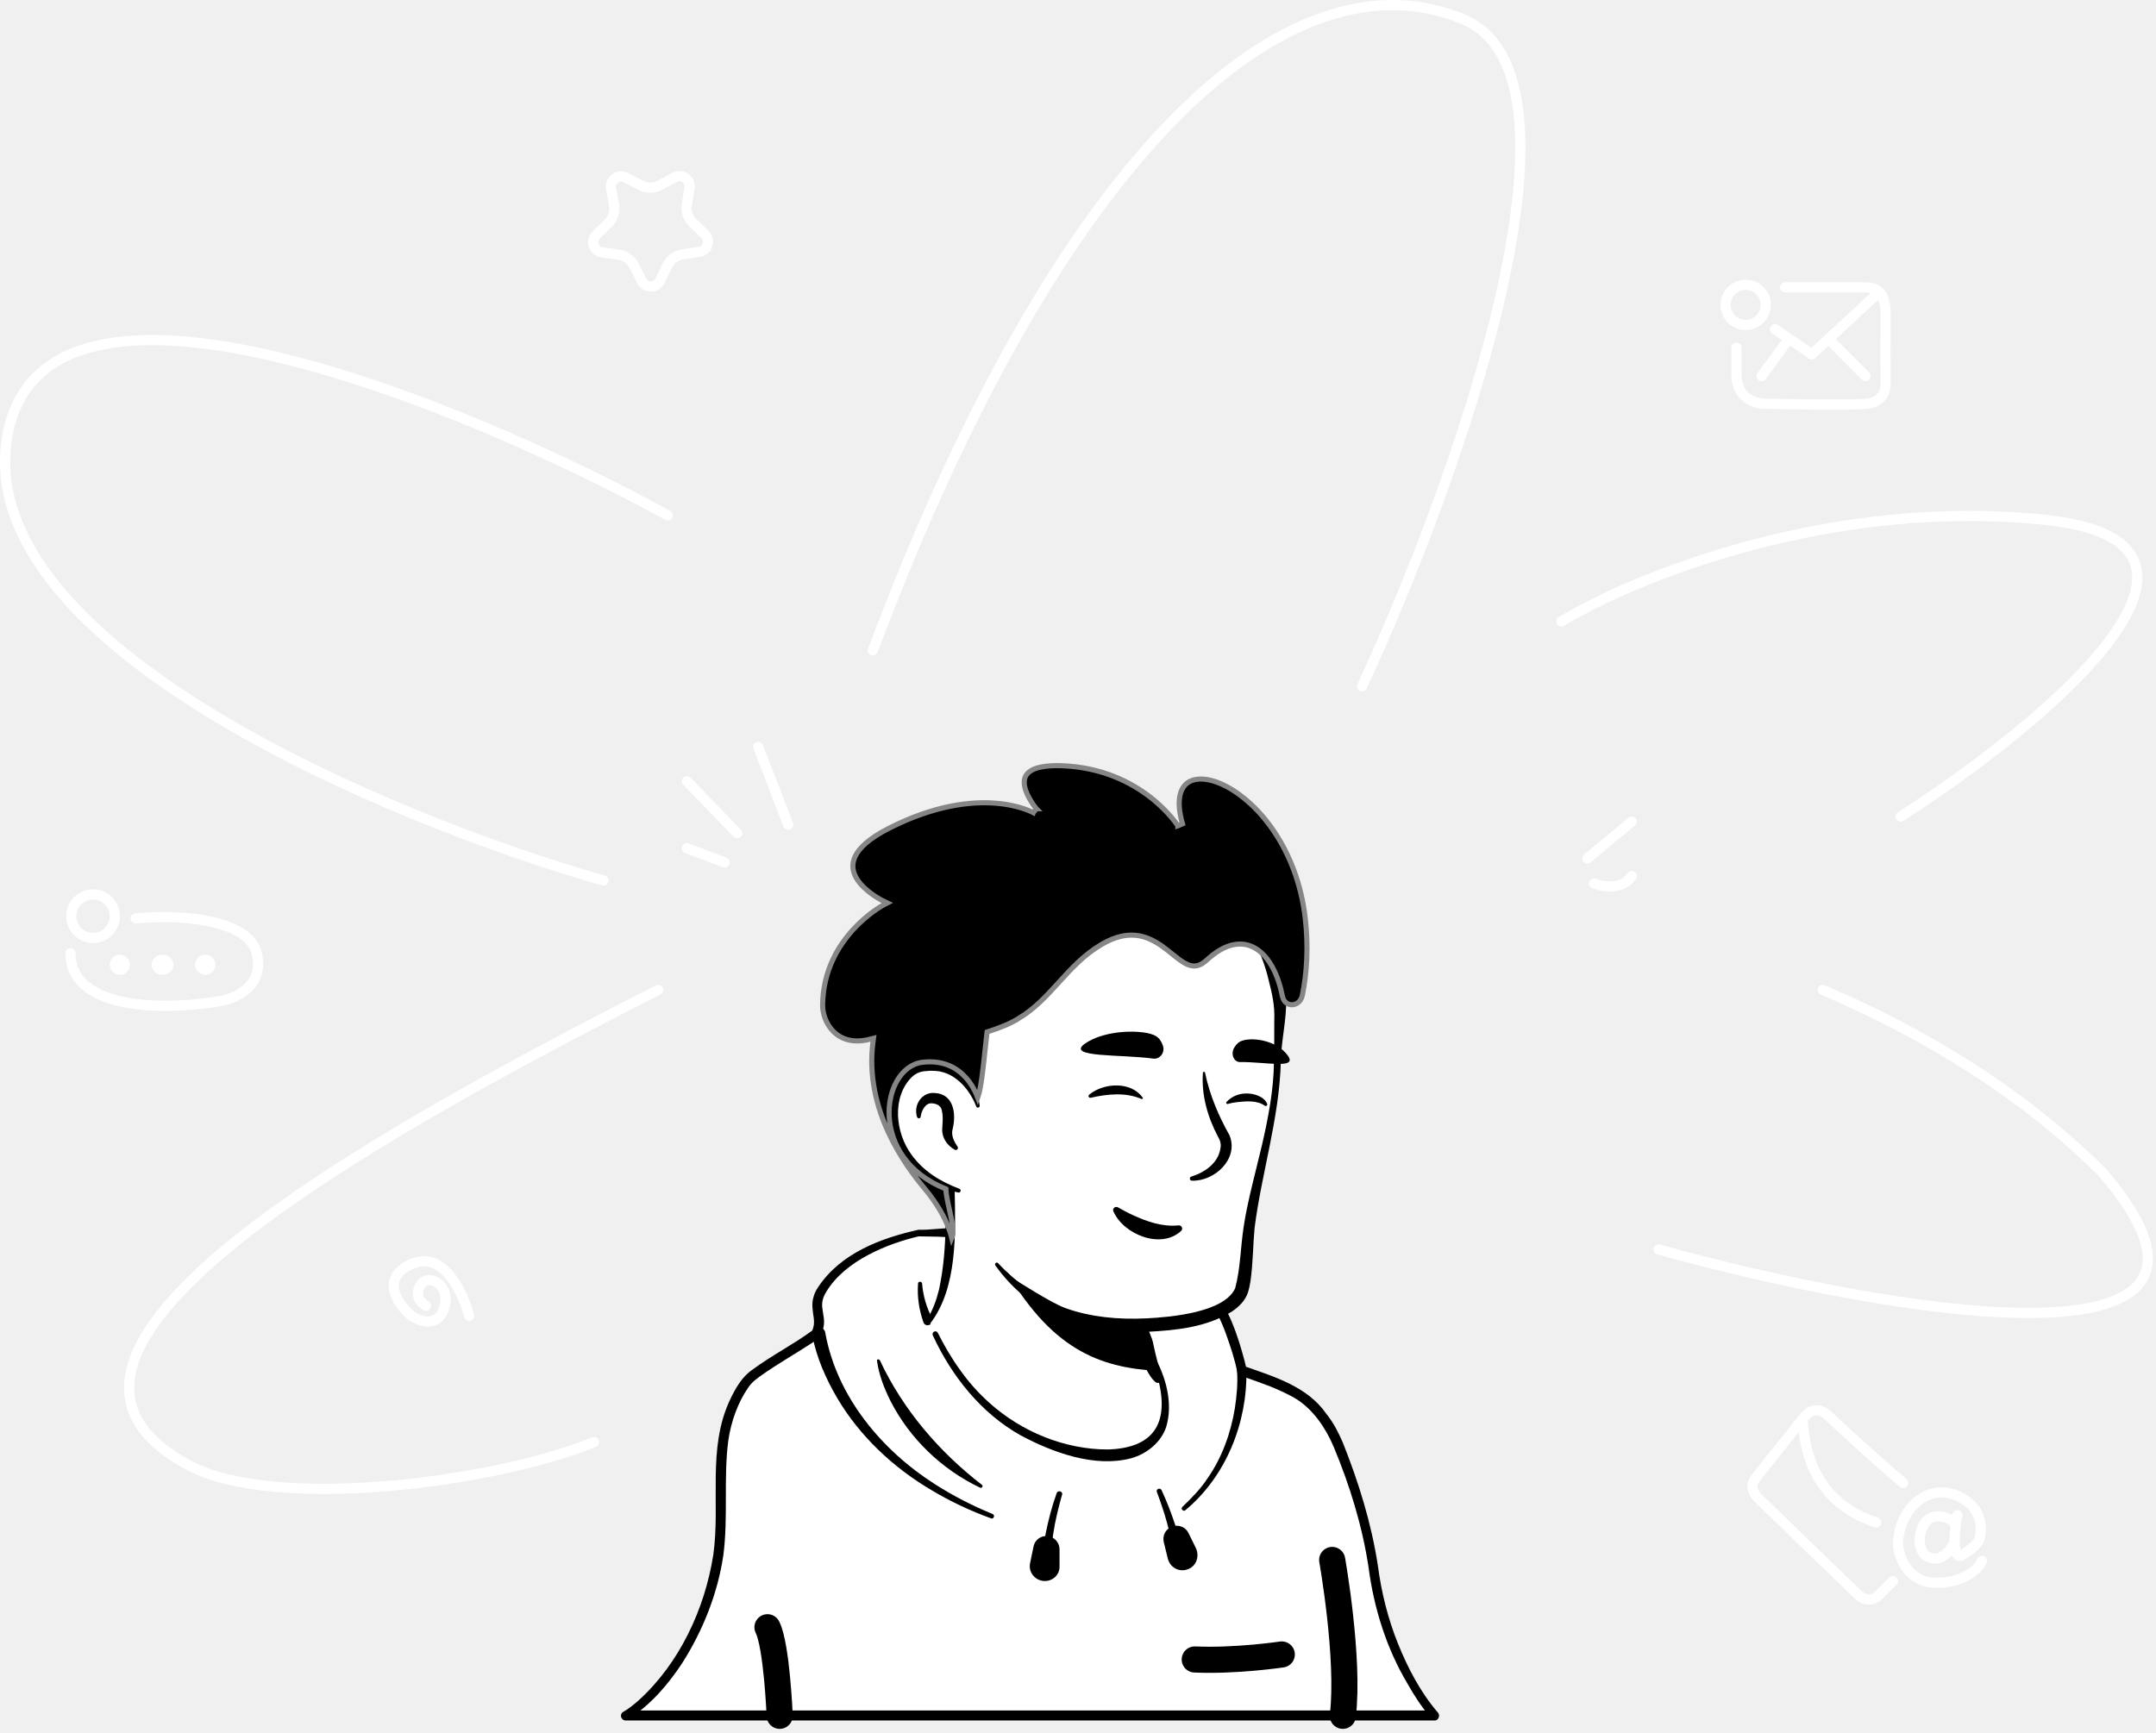
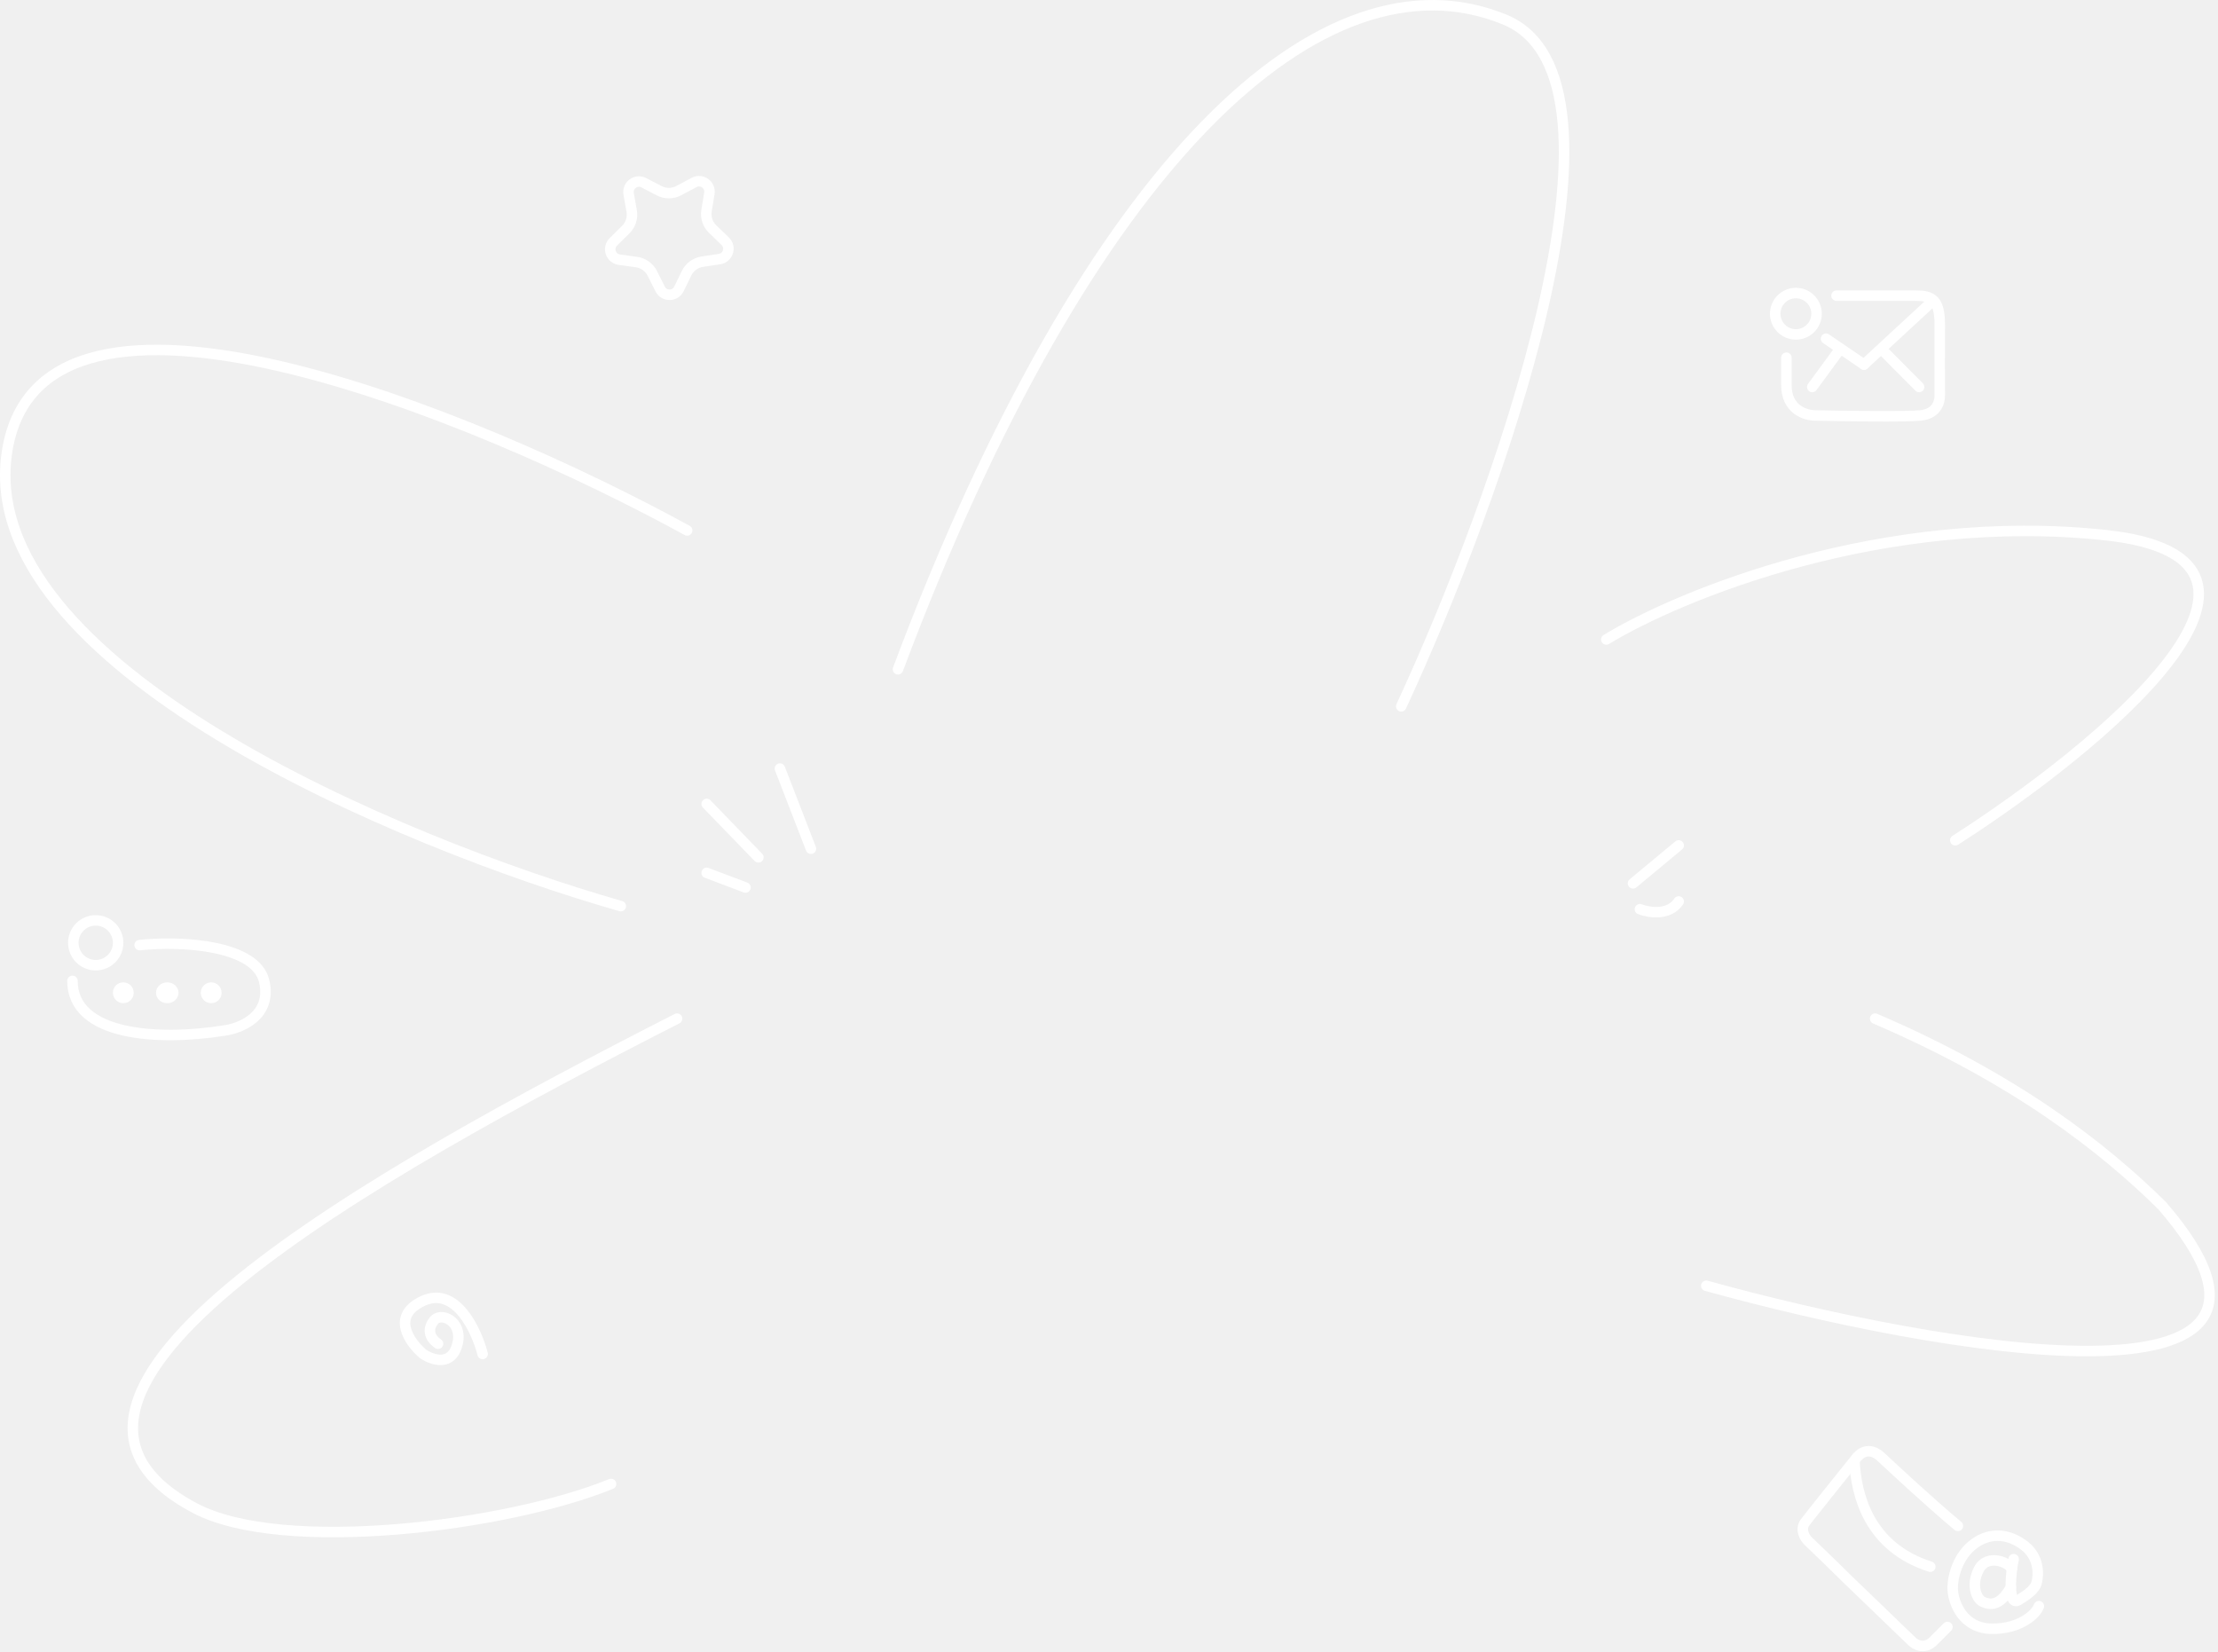
- <svg xmlns="http://www.w3.org/2000/svg" width="423" height="340" viewBox="0 0 423 340" fill="none">
-   <path d="M269.414 307.361C268.247 298.271 263.088 282.979 259.956 278.864C256.517 274.381 255.104 272.968 243.619 269.099C243.005 266.028 240.733 258.29 238.031 255.035C233.916 248.832 222.677 247.42 219.299 248.157C219.299 248.157 201.12 241.77 180.178 241.77C173.545 243.243 165.868 246.253 161.692 252.579C158.867 256.755 162.06 258.106 160.648 261.914C160.279 262.896 151.681 267.809 148.181 270.757C146.584 272.047 144.803 275.302 143.575 279.54C141.118 288.199 143.759 300.175 140.688 310.616C134.792 330.76 122.816 336.778 122.816 336.778H281.512C281.39 336.717 271.932 326.522 269.414 307.361Z" fill="white" />
-   <path d="M268.493 307.482C267.264 299.437 264.808 291.453 261.676 283.96C260.14 280.337 257.806 276.836 254.551 274.687C252.893 273.643 251.051 272.844 249.147 272.046C247.243 271.309 245.278 270.633 243.374 269.958C243.067 269.835 242.821 269.589 242.76 269.282C242.514 268.054 242.207 266.887 241.839 265.659C240.242 260.684 238.522 255.157 233.855 252.27C230.293 250.121 226.055 249.077 221.94 248.892C221.142 248.892 220.282 248.892 219.545 249.015H219.299C219.238 249.015 219.115 249.015 219.054 248.954C216.106 247.541 212.851 246.681 209.657 245.822C200.076 243.611 190.066 242.689 180.239 242.628C174.221 244.041 165.807 247.357 162.122 253.498C161.508 254.481 161.201 255.464 161.324 256.569C161.447 257.797 161.876 259.149 161.569 260.438C161.447 260.991 161.324 261.605 161.078 262.097C160.587 262.772 159.788 263.202 159.174 263.632C155.981 265.72 152.726 267.562 149.655 269.712C148.611 270.449 147.628 271.125 146.891 272.169C144.742 275.239 143.452 278.924 142.899 282.609C141.917 290.102 142.899 297.717 141.917 305.21C140.811 312.702 137.925 319.949 133.871 326.336C131.046 330.636 127.607 334.627 123.247 337.391L122.817 335.672H281.513L280.837 337.207C278.995 335.119 277.521 332.846 276.169 330.451C271.993 323.45 269.537 315.527 268.493 307.482ZM270.335 307.236C271.011 312.457 272.3 317.616 274.266 322.529C276.231 327.381 278.688 332.109 282.127 336.101C282.618 336.654 282.188 337.698 281.451 337.637H122.755C122.264 337.637 121.834 337.207 121.834 336.716C121.834 336.347 122.018 336.04 122.325 335.917C123.308 335.364 124.291 334.566 125.212 333.768C133.257 326.521 138.293 315.773 139.951 305.087C141.364 295.076 138.723 284.267 143.206 274.748C144.25 272.537 145.54 270.203 147.628 268.791C151.436 265.966 155.612 263.878 159.358 261.114C159.42 261.114 159.42 261.052 159.42 261.052C159.358 261.114 159.297 261.237 159.297 261.298C159.666 260.438 159.788 259.701 159.666 258.719C159.481 257.49 159.174 255.832 159.604 254.543C159.788 253.806 160.157 253.13 160.525 252.577C164.947 245.944 172.747 242.997 180.178 241.338C182.266 241.4 184.416 241.031 186.504 241.031C189.39 241.031 192.338 241.461 195.225 241.83C203.516 243.119 211.5 245.33 219.668 247.111L219.115 247.05C221.019 246.681 222.8 246.866 224.642 247.111C236.434 248.892 240.426 254.051 243.62 265.044C243.988 266.273 244.295 267.501 244.602 268.791L243.988 268.054C249.884 270.142 256.517 272.046 260.263 277.512C261.614 279.17 262.597 281.135 263.457 283.1C266.589 290.962 269.045 298.884 270.335 307.236Z" fill="black" />
-   <path d="M172.625 266.947C177.17 276.651 184.232 284.881 192.646 291.391C192.953 291.636 192.646 292.127 192.278 291.943C184.785 288.381 178.459 282.301 174.713 274.931C173.485 272.475 172.441 269.834 172.072 267.07C171.949 266.763 172.441 266.64 172.625 266.947Z" fill="black" />
-   <path d="M244.541 268.974C244.725 279.231 240.549 289.733 232.565 296.365C232.381 296.55 232.135 296.488 231.951 296.304C231.767 296.12 231.828 295.874 232.013 295.69C233.794 293.97 235.575 292.189 236.926 290.101C239.751 286.048 241.47 281.257 242.269 276.405C242.637 274.01 242.883 271.431 242.699 269.036C242.637 267.869 244.48 267.746 244.541 268.974Z" fill="black" />
-   <path d="M208.368 293.356C206.956 298.331 205.789 303.735 206.465 308.894C206.649 310.061 204.868 310.368 204.622 309.14C204.315 306.315 204.683 303.551 205.175 300.849C205.728 298.147 206.403 295.567 207.324 292.988C207.57 292.374 208.614 292.681 208.368 293.356Z" fill="black" />
-   <path d="M227.898 292.437C229.925 296.798 231.338 301.343 232.443 305.949C232.566 306.44 232.259 306.931 231.768 307.054C231.276 307.177 230.785 306.87 230.662 306.379C230.048 302.939 229.25 299.5 228.144 296.122C227.776 295.017 227.407 293.911 226.977 292.806C226.731 292.253 227.591 291.823 227.898 292.437Z" fill="black" />
-   <path d="M161.938 261.667C164.21 274.073 172.931 284.575 183.433 291.269C186.995 293.542 190.803 295.507 194.734 297.104C194.979 297.226 195.102 297.472 194.979 297.718C194.918 297.963 194.611 298.086 194.427 297.963C190.373 296.49 186.443 294.647 182.758 292.436C175.265 288.014 168.694 281.873 164.272 274.38C161.999 270.511 160.218 266.458 159.359 262.036C159.236 261.299 159.727 260.623 160.464 260.5C161.14 260.316 161.877 260.869 161.938 261.667Z" fill="black" />
-   <path d="M204.682 310.247C202.963 310.063 201.734 308.466 202.103 306.747L202.778 303.492C203.024 302.202 204.252 301.281 205.542 301.465C206.832 301.588 207.876 302.693 207.876 304.044V307.361C207.937 309.08 206.463 310.431 204.682 310.247Z" fill="black" />
-   <path d="M232.995 307.973C231.337 308.587 229.556 307.605 229.126 305.885L228.327 302.63C228.02 301.34 228.696 300.051 229.986 299.559C231.214 299.129 232.626 299.682 233.179 300.849L234.653 303.858C235.39 305.516 234.653 307.42 232.995 307.973Z" fill="black" />
-   <path d="M152.971 336.716C152.971 336.716 152.419 323.021 150.576 319.336" stroke="black" stroke-width="5.126" stroke-miterlimit="10" stroke-linecap="round" stroke-linejoin="round" />
-   <path d="M261.369 306.133C261.369 306.133 264.808 325.417 263.457 336.717" stroke="black" stroke-width="5.126" stroke-miterlimit="10" stroke-linecap="round" stroke-linejoin="round" />
-   <path d="M251.482 324.68C251.482 324.68 242.392 326.031 234.408 325.662" stroke="black" stroke-width="5.126" stroke-miterlimit="10" stroke-linecap="round" stroke-linejoin="round" />
-   <path d="M181.161 259.458C180.301 257.001 179.932 254.483 180.117 251.904C180.117 251.658 180.301 251.535 180.547 251.535C180.731 251.535 180.915 251.719 180.915 251.904C181.099 254.237 181.775 256.633 182.88 258.659C183.433 259.888 181.591 260.686 181.161 259.458Z" fill="black" />
-   <path d="M222.676 262.712C220.957 258.843 216.719 256.878 212.973 255.526C210.639 254.789 208.059 254.237 205.603 253.868C199.646 252.947 191.232 251.535 185.275 250.92C185.213 250.92 185.213 250.798 185.275 250.798C186.994 250.613 188.714 250.613 190.433 250.613C195.592 250.736 200.751 251.289 205.849 252.087C210.946 252.886 216.412 254.421 220.281 258.106C221.509 259.396 222.615 260.87 222.922 262.651C222.983 262.835 222.738 262.896 222.676 262.712Z" fill="black" />
-   <path d="M228.39 278.495C227.1 284.821 218.748 288.629 204.684 282.917C190.067 277.021 183.741 262.957 182.145 258.781C190.804 242.568 184.785 231.329 184.785 231.329C204.745 229.609 222.187 252.947 222.187 252.947L224.889 264.493C225.135 265.476 225.626 266.335 226.363 266.949C227.653 269.222 229.188 274.442 228.39 278.495Z" fill="white" />
-   <path d="M181.837 258.965C183.004 257.184 183.741 255.096 184.232 253.069C185.153 248.831 185.46 244.532 185.522 240.233V238.636C185.337 237.04 184.785 235.381 184.171 233.907C183.372 231.942 186.259 230.714 187.18 232.679C187.303 232.925 187.303 233.355 187.303 233.6C187.487 241.953 187.855 252.7 182.574 259.64C182.205 260.009 181.468 259.456 181.837 258.965Z" fill="black" />
-   <path d="M222.862 252.823C223.783 253.376 224.09 254.113 224.213 254.85C224.582 256.324 224.459 257.921 224.827 259.456C225.135 260.93 226.056 262.342 226.301 263.878C226.608 265.475 227.53 268.852 227.898 270.511C228.021 270.879 227.775 271.309 227.345 271.37C227.1 271.432 226.916 271.37 226.731 271.248C225.933 270.572 225.564 269.896 225.073 269.037C224.275 267.563 223.722 266.212 223.231 264.553C222.801 263.079 222.985 261.483 222.616 259.947C222.309 258.473 221.45 257.061 221.143 255.525C220.958 254.788 220.897 253.99 221.45 253.069C221.818 252.7 222.432 252.577 222.862 252.823Z" fill="black" />
-   <path d="M227.285 269.036C215.554 268.422 205.974 264.737 196.639 248.094C204.5 255.034 213.773 257.674 223.538 258.903L224.828 264.553C225.074 265.536 226.548 268.422 227.285 269.036Z" fill="black" />
-   <path d="M226.793 266.764C228.881 270.695 230.11 275.608 228.82 279.968C227.837 283.039 225.012 285.312 221.941 286.171C214.817 288.075 206.588 285.066 200.262 281.688C192.462 277.328 186.689 270.019 183.004 262.035C182.759 261.421 183.619 260.93 183.987 261.544C185.277 264.123 186.751 266.641 188.409 268.914C190.067 271.247 191.971 273.397 194.12 275.301C200.385 280.951 208.86 284.452 217.335 284.452C226.056 284.206 229.373 279.6 227.346 271.125C227.039 269.774 226.548 268.361 225.872 267.194C225.503 266.703 226.425 266.15 226.793 266.764Z" fill="black" />
-   <path d="M250.56 193.006C251.666 198.165 250.806 201.605 250.314 215.853C244.664 239.436 245.094 252.517 241.962 255.65C239.505 258.106 224.827 261.3 213.957 258.536C208.429 257.124 203.762 253.93 199.954 251.658C195.164 248.771 191.54 239.375 188.101 233.663C185.399 229.18 185.092 235.076 181.591 231.207C176.739 225.925 170.905 215.3 173.791 196.507C178.459 166.045 202.595 162.483 220.467 165.861C238.4 169.239 247.612 179.434 250.56 193.006Z" fill="white" />
-   <path d="M184.601 236.612C182.451 233.05 179.381 230.102 177.415 226.417C171.458 215.239 170.23 201.667 173.669 189.507C180.855 163.59 206.894 159.782 229.495 167.397C242.147 171.696 251.052 182.382 252.341 195.832C252.464 200.131 251.359 204.123 251.297 208.361C250.99 219.538 247.49 230.286 246.139 241.034C245.831 244.411 245.832 247.974 245.34 251.413C245.217 252.15 245.095 252.825 244.849 253.624C244.296 255.282 243.068 256.449 241.717 257.37C236.619 260.502 230.846 261.055 225.073 261.362C213.036 261.853 202.473 258.353 195.287 248.342C195.041 247.974 195.533 247.544 195.84 247.912C203.885 256.51 213.527 259.274 224.95 258.721C229.802 258.475 240.181 257.554 242.331 252.825C243.375 248.956 243.375 244.903 243.989 240.849C244.665 236.059 246.507 229.365 247.613 224.636C248.841 219.293 249.885 213.888 249.946 208.422C250.008 205.659 250.008 202.895 250.008 200.131C250.131 197.368 249.578 194.973 248.902 192.332C246.446 181.83 238.892 173.109 228.697 169.24C218.686 165.371 207.079 164.388 196.822 167.766C186.382 171.082 179.258 180.049 176.556 190.489C175.143 195.648 174.406 201.053 174.038 206.396C173.73 211.8 174.283 217.328 176.433 222.364C177.968 226.171 180.486 229.488 183.434 232.251L186.321 235.261C187.672 236.489 185.584 238.086 184.601 236.612Z" fill="black" />
-   <path d="M191.847 217.082C191.847 217.082 189.943 207.869 180.977 208.975C173.239 209.958 170.536 228.505 188.101 233.664" fill="white" />
-   <path d="M187.303 225.617C185.89 224.819 184.907 223.468 184.846 221.809C184.907 220.581 185.092 219.169 184.785 217.94C184.6 216.773 183.372 216.466 182.451 216.528C181.468 216.712 180.854 217.94 180.67 218.923C180.67 218.984 180.608 219.169 180.608 219.23C180.547 219.537 180.056 219.537 179.933 219.23C179.134 216.835 180.915 214.194 183.495 214.501C187.118 214.747 187.61 218.554 186.934 221.441C186.566 222.669 187.057 223.775 187.732 224.819L187.855 225.003C188.162 225.371 187.671 225.863 187.303 225.617Z" fill="black" />
-   <path d="M236.435 210.57C237.356 214.931 239.076 218.984 241.225 222.792C243.129 227.459 238.216 231.881 233.856 231.697C233.364 231.697 233.303 231.021 233.733 230.898C236.496 230.039 239.014 228.196 239.444 225.371C239.629 224.511 239.383 223.774 238.953 223.037C236.926 219.23 235.698 214.869 236.005 210.57C236.005 210.263 236.435 210.263 236.435 210.57Z" fill="black" />
-   <path d="M191.541 217.141C190.129 213.518 187.058 210.079 182.943 210.14C182.575 210.079 181.961 210.202 181.592 210.202C180.548 210.263 179.688 210.631 178.89 211.368C174.959 215.299 175.635 222.239 178.829 226.599C179.934 228.135 181.347 229.486 182.943 230.591C184.54 231.697 186.321 232.557 188.225 233.293C188.655 233.416 188.471 234.092 188.041 234.03C183.926 233.171 179.995 231.144 177.293 227.766C173.117 222.73 172.257 214.316 177.232 209.403C178.337 208.42 179.873 207.683 181.408 207.683C181.899 207.683 182.636 207.561 183.128 207.683C185.707 207.806 188.164 209.096 189.76 211.123C191.173 212.842 191.971 214.93 192.217 217.019C192.217 217.387 191.664 217.51 191.541 217.141Z" fill="black" />
-   <path d="M231.096 162.07L231.097 162.07L231.096 162.07ZM231.096 162.07L231.096 162.069L231.093 162.065L231.08 162.044C231.067 162.024 231.048 161.994 231.021 161.955C230.968 161.876 230.887 161.758 230.778 161.606C230.559 161.302 230.226 160.864 229.776 160.335C228.876 159.276 227.509 157.854 225.649 156.412C221.93 153.531 216.24 150.57 208.349 150.268C204.942 150.146 203.027 150.669 202.015 151.413C201.056 152.118 200.836 153.081 201 154.144C201.169 155.234 201.741 156.37 202.296 157.258C202.571 157.697 202.835 158.064 203.029 158.321C203.126 158.449 203.206 158.55 203.261 158.617C203.288 158.651 203.309 158.677 203.323 158.693L203.339 158.712L203.342 158.716L203.343 158.717L203.343 158.717L203.343 158.717C203.343 158.717 203.343 158.717 203.342 158.717L202.715 159.473C202.714 159.475 202.714 159.475 202.714 159.475L202.714 159.475L202.714 159.475L202.71 159.473L202.692 159.463C202.674 159.454 202.647 159.439 202.609 159.419C202.533 159.38 202.416 159.322 202.26 159.25C201.947 159.107 201.475 158.91 200.851 158.7C199.601 158.28 197.74 157.809 195.316 157.621C190.474 157.244 183.365 157.992 174.386 162.558C170.478 164.55 168.549 166.435 167.77 168.081C167.009 169.687 167.308 171.145 168.084 172.424C168.872 173.723 170.141 174.81 171.242 175.582C171.788 175.965 172.283 176.263 172.641 176.466C172.82 176.567 172.964 176.644 173.063 176.696C173.112 176.721 173.15 176.74 173.175 176.753L173.202 176.767L173.209 176.77L173.21 176.77L173.21 176.77L173.21 176.77L174.098 177.199L173.227 177.662L173.227 177.662L173.227 177.662L173.226 177.662L173.221 177.665L173.199 177.677C173.178 177.688 173.147 177.706 173.106 177.729C173.023 177.777 172.899 177.848 172.741 177.945C172.424 178.139 171.969 178.433 171.42 178.828C170.322 179.618 168.854 180.813 167.381 182.425C164.436 185.648 161.483 190.526 161.393 197.187L161.393 197.189C161.365 198.849 162.044 200.969 163.541 202.452C165.01 203.908 167.313 204.793 170.658 203.943L171.373 203.761L171.277 204.492C169.526 217.837 177.683 228.805 181.482 233.34L181.483 233.341C183.976 236.332 185.339 238.974 186.079 240.88C186.413 241.739 186.62 242.448 186.747 242.971C186.845 242.746 186.909 242.47 186.94 242.136C187.012 241.367 186.894 240.399 186.688 239.32C186.563 238.666 186.413 238.004 186.263 237.339C186.163 236.899 186.063 236.458 185.97 236.016C185.771 235.073 185.605 234.141 185.577 233.327C177.945 230.272 174.757 224.431 174.458 219.164C174.308 216.506 174.893 213.988 176.021 212.057C177.148 210.127 178.844 208.747 180.911 208.476L180.914 208.476C185.028 207.962 187.763 209.545 189.509 211.494C190.699 212.822 191.424 214.312 191.834 215.405C191.909 215.189 191.983 214.943 192.055 214.667C192.275 213.821 192.462 212.757 192.633 211.528C192.846 210.008 193.031 208.269 193.229 206.413C193.352 205.257 193.48 204.056 193.622 202.834L193.659 202.515L193.965 202.416C196.225 201.683 198.205 200.9 199.81 199.889L199.821 199.882L199.821 199.883C202.993 197.997 205.337 195.422 207.748 192.772L207.767 192.752C210.172 190.11 212.644 187.398 216.034 185.389C219.022 183.603 221.511 183.242 223.665 183.673C225.798 184.099 227.534 185.289 229.034 186.461C229.355 186.711 229.659 186.956 229.953 187.193C230.365 187.524 230.758 187.841 231.157 188.141C231.83 188.647 232.453 189.053 233.061 189.303C233.662 189.549 234.233 189.636 234.813 189.522C235.397 189.407 236.041 189.077 236.769 188.4L236.77 188.399C238.609 186.701 240.362 185.728 242.005 185.395C243.659 185.058 245.166 185.379 246.473 186.201C249.05 187.824 250.794 191.354 251.602 195.485C251.86 196.718 252.733 197.219 253.563 197.172C254.41 197.124 255.298 196.5 255.534 195.246L255.535 195.24C256.385 190.989 256.75 185.883 256.081 180.165C254.502 166.68 247.021 157.712 240.661 154.356C237.449 152.661 234.684 152.47 233.066 153.574C231.494 154.648 230.711 157.175 232.001 161.667L231.098 162.069L231.096 162.07Z" fill="black" stroke="#868686" />
-   <path d="M226.241 207.746C227.592 207.93 228.636 206.517 228.145 205.166C227.899 204.429 227.469 203.754 226.794 203.324C224.705 202.034 216.906 201.911 212.791 204.859C209.106 207.561 220.099 206.886 226.241 207.746Z" fill="black" />
-   <path d="M243.253 208.421C242.148 208.421 241.472 207.009 242.025 205.842C242.332 205.228 242.762 204.675 243.376 204.368C245.28 203.447 250.377 203.999 252.65 207.131C254.676 209.895 248.351 208.36 243.253 208.421Z" fill="black" />
-   <path d="M223.968 215.669C220.835 214.318 217.273 214.686 214.018 215.423C213.65 215.546 213.404 215.055 213.711 214.809C216.536 212.475 221.88 212.168 224.152 215.362C224.336 215.485 224.213 215.73 223.968 215.669Z" fill="black" />
-   <path d="M248.105 216.958C246.631 215.914 244.481 216.099 242.762 216.283C242.147 216.344 241.533 216.467 240.858 216.651C240.673 216.713 240.489 216.406 240.612 216.283L240.735 216.16C242.27 214.563 244.665 214.195 246.754 214.993C247.49 215.3 248.227 215.73 248.596 216.59C248.78 216.897 248.35 217.204 248.105 216.958Z" fill="black" />
-   <path d="M231.768 241.523C227.837 245.269 220.406 242.26 218.441 237.715C218.195 237.162 218.809 236.671 219.3 236.917C220.345 237.469 221.266 238.022 222.248 238.452C225.073 239.742 228.021 240.786 231.154 240.479C231.768 240.356 232.198 241.093 231.768 241.523Z" fill="black" />
+ <svg xmlns="http://www.w3.org/2000/svg" width="423" height="315" viewBox="0 0 423 315" fill="none">
  <path d="M18.255 184.073C20.615 184.073 22.528 182.16 22.528 179.8C22.528 177.44 20.615 175.527 18.255 175.527C15.895 175.527 13.982 177.44 13.982 179.8C13.982 182.16 15.895 184.073 18.255 184.073Z" stroke="white" stroke-width="2" />
  <path d="M26.628 180.236C35.247 179.349 48.77 180.398 50.368 187.064C51.967 193.731 45.863 196.169 42.612 196.555C30.233 198.522 13.818 197.596 13.818 187.064" stroke="white" stroke-width="2" stroke-linecap="round" />
  <path d="M23.515 190.316C24.06 190.316 24.501 189.874 24.501 189.33C24.501 188.785 24.06 188.344 23.515 188.344C22.971 188.344 22.529 188.785 22.529 189.33C22.529 189.874 22.971 190.316 23.515 190.316Z" stroke="white" stroke-width="2" />
  <path d="M33.047 189.33C33.047 189.809 32.601 190.316 31.896 190.316C31.192 190.316 30.746 189.809 30.746 189.33C30.746 188.851 31.192 188.344 31.896 188.344C32.601 188.344 33.047 188.851 33.047 189.33Z" stroke="white" stroke-width="2" />
  <path d="M40.277 190.316C40.822 190.316 41.263 189.874 41.263 189.33C41.263 188.785 40.822 188.344 40.277 188.344C39.733 188.344 39.291 188.785 39.291 189.33C39.291 189.874 39.733 190.316 40.277 190.316Z" stroke="white" stroke-width="2" />
  <path d="M342.497 63.775C344.675 63.775 346.441 62.009 346.441 59.831C346.441 57.653 344.675 55.887 342.497 55.887C340.319 55.887 338.553 57.653 338.553 59.831C338.553 62.009 340.319 63.775 342.497 63.775Z" stroke="white" stroke-width="2" />
  <path d="M350.244 56.383C353.134 56.383 361.393 56.383 365.278 56.383C368.425 56.383 369.939 57.079 369.939 61.951C369.939 66.685 369.9 72.817 369.939 75.292C369.966 77.032 369.1 78.958 366.21 79.237C363.32 79.515 351.72 79.353 346.282 79.237C344.262 79.237 340.688 78.091 340.688 73.436V68.216" stroke="white" stroke-width="2" stroke-linecap="round" />
  <path d="M348.248 64.598L355.479 69.528" stroke="white" stroke-width="2" stroke-linecap="round" />
  <path d="M355.48 69.528L368.628 57.367" stroke="white" stroke-width="2" stroke-linecap="round" />
  <path d="M358.812 66.57L362.405 70.186L365.998 73.801" stroke="white" stroke-width="2" stroke-linecap="round" />
  <path d="M345.619 73.801L350.92 66.57" stroke="white" stroke-width="2" stroke-linecap="round" />
  <path d="M371.402 310.281C370.31 311.375 369.368 312.318 368.72 312.967C367.029 314.661 365.253 313.673 364.576 312.967L353.787 302.572C352.194 301.091 350.848 299.629 344.827 293.886C344.211 293.269 343.235 291.693 344.258 290.326C345.282 288.959 351.037 281.782 353.787 278.364C354.621 277.156 356.433 275.718 358.745 277.868C360.736 279.719 367.563 286.127 373.393 290.999" stroke="white" stroke-width="2" stroke-linecap="round" />
  <path d="M353.672 278.734C354.011 284.969 356.299 295.006 368.134 298.784" stroke="white" stroke-width="2" stroke-linecap="round" />
  <path d="M383.684 299.266C383.141 297.887 378.977 296.282 377.403 299.266C375.781 302.344 377.021 304.937 378.077 305.446C379.424 306.095 381.403 306.434 383.493 302.698" stroke="white" stroke-width="2" stroke-linecap="round" />
  <path d="M384.027 297.347C383.906 298.067 383.781 298.37 383.682 299.266C383.554 300.433 383.472 301.657 383.491 302.698C383.531 304.524 383.892 305.784 384.918 305.176C386.975 303.956 388.086 302.955 388.382 301.935C388.875 300.219 388.878 296.934 386.104 294.786C382.758 292.192 378.985 292.263 376.017 294.786C373.07 297.29 372.264 301.298 372.426 303.378C372.602 305.653 374.3 310.538 379.84 310.615C385.378 310.691 388.379 307.705 388.839 306.307" stroke="white" stroke-width="2" stroke-linecap="round" />
  <path d="M92.044 258.213C90.863 253.651 86.939 245.238 80.699 248.082C74.459 250.925 78.099 256.02 80.699 258.213C82.449 259.397 86.21 260.665 87.258 256.257C88.306 251.85 83.89 250.037 82.649 251.992C81.995 252.762 81.255 254.693 83.535 256.257" stroke="white" stroke-width="2" stroke-linecap="round" />
  <path d="M119.89 36.976C119.6 35.344 121.308 34.088 122.78 34.851L125.723 36.377C126.892 36.983 128.284 36.975 129.446 36.356L132.371 34.796C133.834 34.017 135.556 35.253 135.285 36.888L134.744 40.159C134.528 41.458 134.966 42.779 135.914 43.693L138.301 45.993C139.495 47.144 138.852 49.163 137.213 49.411L133.934 49.907C132.633 50.103 131.511 50.928 130.935 52.112L129.485 55.093C128.76 56.584 126.64 56.596 125.898 55.114L124.414 52.149C123.824 50.972 122.694 50.16 121.39 49.978L118.106 49.52C116.464 49.291 115.798 47.279 116.978 46.115L119.339 43.788C120.276 42.863 120.699 41.537 120.469 40.241L119.89 36.976Z" stroke="white" stroke-width="2" />
  <path d="M311.438 168.461L320.147 161.23" stroke="white" stroke-width="2" stroke-linecap="round" />
  <path d="M312.752 173.393C314.45 174.05 318.307 174.675 320.147 171.914" stroke="white" stroke-width="2" stroke-linecap="round" />
  <path d="M144.634 163.505L134.773 153.316" stroke="white" stroke-width="2" stroke-linecap="round" />
  <path d="M154.656 161.858L148.74 146.574" stroke="white" stroke-width="2" stroke-linecap="round" />
  <path d="M142.169 169.255L134.773 166.461" stroke="white" stroke-width="2" stroke-linecap="round" />
  <path d="M325.404 245.207C369.283 257.368 448.1 271.337 412.34 229.923C401.055 218.803 384.402 205.765 357.615 194.262" stroke="white" stroke-width="2" stroke-linecap="round" />
  <path d="M372.899 160.244C400.179 142.769 444.124 106.669 401.658 102.068C359.193 97.466 320.42 113.407 306.342 121.953" stroke="white" stroke-width="2" stroke-linecap="round" />
  <path d="M267.23 134.704C285.307 95.756 314.56 15.032 286.951 3.726C252.439 -10.407 207.739 30.349 171.256 127.637" stroke="white" stroke-width="2" stroke-linecap="round" />
  <path d="M131.051 101.155C90.624 79.024 8.093 44.984 1.388 85.872C-5.317 126.759 76.6 160.865 118.397 172.807" stroke="white" stroke-width="2" stroke-linecap="round" />
  <path d="M129.13 194.262C70.133 224.336 -3.79 265.928 37.156 287.606C53.919 296.481 96.811 291.057 116.532 283.005" stroke="white" stroke-width="2" stroke-linecap="round" />
</svg>
